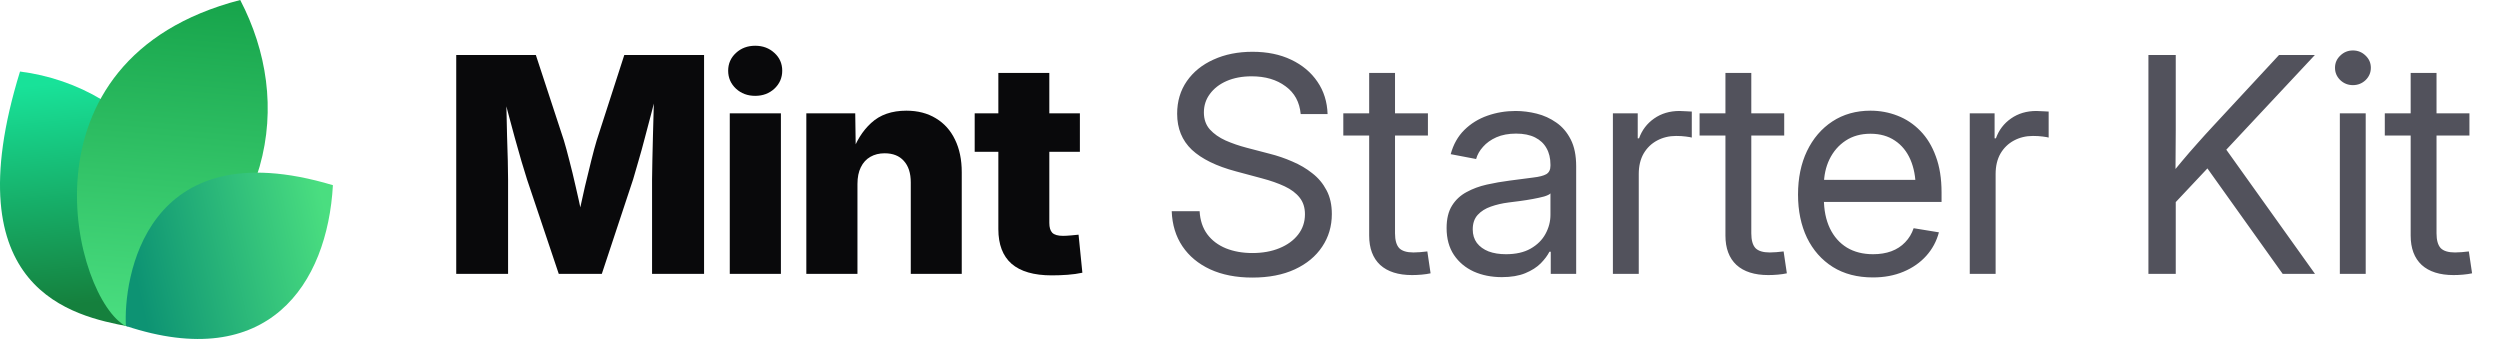
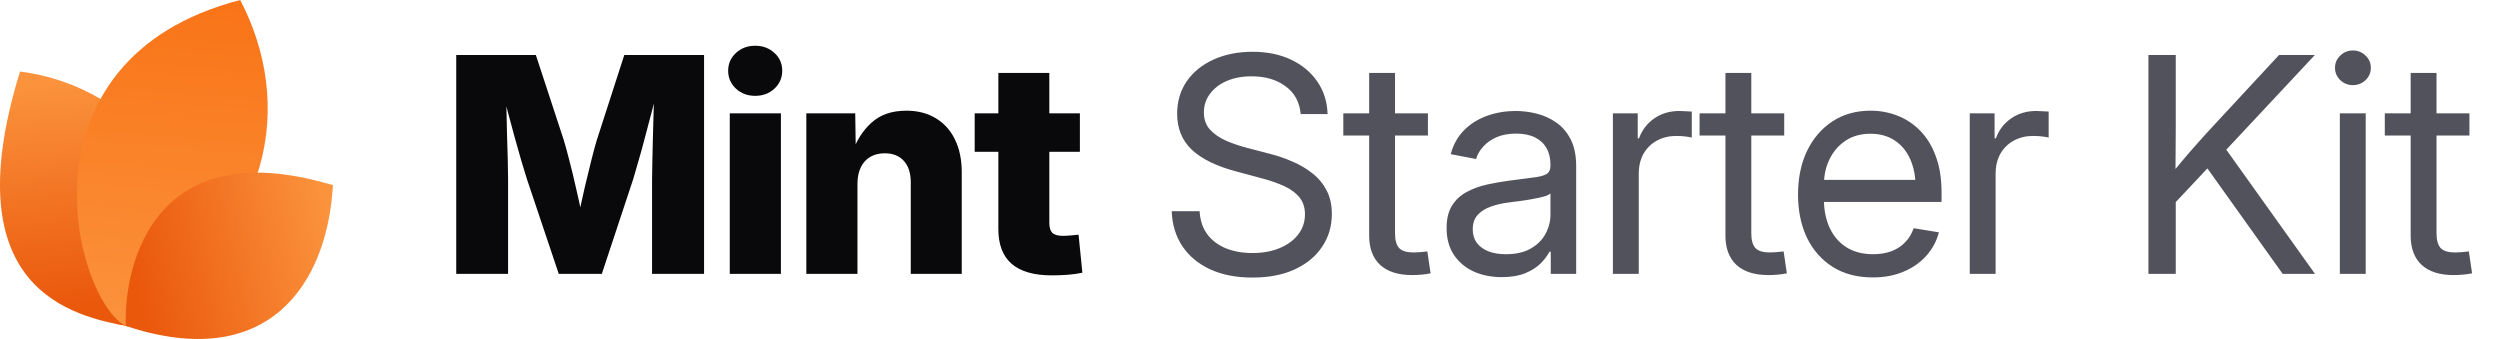
<svg xmlns="http://www.w3.org/2000/svg" width="177" height="24" viewBox="0 0 177 24" fill="none">
  <path d="M9.061 23.108C5.268 22.377 -3.391 20.627 1.417 5.064C9.634 6.099 16.973 14.064 9.061 23.108Z" fill="url(#paint0_linear_17557_2020)" />
  <path d="M8.919 23.094C5.276 21.222 0.784 4.209 17.007 0C20.757 7.193 19.621 16.545 8.919 23.094Z" fill="url(#paint1_linear_17557_2020)" />
  <path d="M8.914 23.079C8.735 19.882 10.159 9.085 23.57 13.111C23.181 20.123 18.984 26.418 8.914 23.079Z" fill="url(#paint2_linear_17557_2020)" />
  <path d="M32.301 19.392V3.894H37.938L39.925 9.948C40.036 10.315 40.164 10.787 40.31 11.362C40.462 11.938 40.611 12.552 40.757 13.204C40.91 13.855 41.048 14.483 41.173 15.086C41.305 15.682 41.412 16.192 41.495 16.615H40.695C40.771 16.192 40.871 15.682 40.996 15.086C41.128 14.49 41.267 13.866 41.412 13.214C41.565 12.562 41.714 11.948 41.86 11.373C42.005 10.79 42.133 10.315 42.244 9.948L44.2 3.894H49.848V19.392H46.166V12.704C46.166 12.357 46.173 11.917 46.187 11.383C46.2 10.849 46.214 10.27 46.228 9.646C46.249 9.022 46.266 8.391 46.28 7.753C46.301 7.115 46.311 6.519 46.311 5.964H46.623C46.485 6.561 46.332 7.181 46.166 7.826C45.999 8.471 45.833 9.102 45.666 9.719C45.507 10.336 45.351 10.901 45.198 11.414C45.053 11.928 44.928 12.357 44.824 12.704L42.608 19.392H39.561L37.314 12.704C37.203 12.357 37.072 11.928 36.919 11.414C36.773 10.901 36.614 10.34 36.441 9.729C36.274 9.112 36.104 8.481 35.931 7.836C35.764 7.192 35.608 6.567 35.463 5.964H35.827C35.834 6.512 35.844 7.105 35.858 7.743C35.872 8.374 35.886 9.005 35.9 9.636C35.92 10.26 35.938 10.839 35.952 11.373C35.965 11.907 35.972 12.351 35.972 12.704V19.392H32.301ZM51.668 19.392V8.024H55.288V19.392H51.668ZM53.468 6.786C52.927 6.786 52.473 6.616 52.105 6.276C51.738 5.93 51.554 5.507 51.554 5.007C51.554 4.508 51.738 4.088 52.105 3.749C52.473 3.409 52.927 3.239 53.468 3.239C54.009 3.239 54.463 3.409 54.83 3.749C55.198 4.082 55.382 4.501 55.382 5.007C55.382 5.507 55.198 5.93 54.83 6.276C54.463 6.616 54.009 6.786 53.468 6.786ZM60.708 13.027V19.392H57.088V8.024H60.551L60.593 10.967H60.281C60.593 10.024 61.061 9.268 61.685 8.7C62.309 8.124 63.138 7.836 64.171 7.836C64.975 7.836 65.672 8.017 66.262 8.377C66.851 8.731 67.302 9.234 67.614 9.885C67.933 10.537 68.092 11.307 68.092 12.194V19.392H64.483V12.912C64.483 12.26 64.32 11.754 63.994 11.394C63.675 11.033 63.221 10.853 62.632 10.853C62.25 10.853 61.914 10.936 61.623 11.102C61.332 11.269 61.106 11.515 60.947 11.841C60.787 12.16 60.708 12.555 60.708 13.027ZM76.456 8.024V10.749H69.008V8.024H76.456ZM70.683 5.163H74.292V15.783C74.292 16.102 74.361 16.334 74.5 16.48C74.646 16.625 74.899 16.698 75.259 16.698C75.405 16.698 75.596 16.688 75.831 16.667C76.074 16.646 76.251 16.629 76.362 16.615L76.632 19.309C76.313 19.378 75.963 19.427 75.582 19.455C75.207 19.482 74.836 19.496 74.469 19.496C73.2 19.496 72.25 19.222 71.619 18.674C70.995 18.127 70.683 17.308 70.683 16.22V5.163Z" fill="#09090B" />
  <path d="M88.667 19.652C87.523 19.652 86.528 19.458 85.682 19.07C84.843 18.681 84.188 18.137 83.716 17.437C83.245 16.736 82.992 15.908 82.957 14.951H84.933C84.968 15.596 85.148 16.14 85.474 16.584C85.8 17.021 86.24 17.354 86.795 17.582C87.35 17.804 87.974 17.915 88.667 17.915C89.388 17.915 90.026 17.801 90.581 17.572C91.143 17.343 91.583 17.024 91.902 16.615C92.228 16.199 92.391 15.717 92.391 15.169C92.391 14.698 92.266 14.306 92.017 13.994C91.767 13.675 91.413 13.408 90.956 13.193C90.498 12.978 89.954 12.787 89.323 12.621L87.502 12.132C86.123 11.765 85.082 11.255 84.382 10.603C83.689 9.944 83.342 9.095 83.342 8.055C83.342 7.174 83.571 6.404 84.028 5.746C84.486 5.087 85.117 4.577 85.921 4.217C86.726 3.849 87.645 3.666 88.678 3.666C89.718 3.666 90.63 3.853 91.413 4.227C92.204 4.602 92.824 5.122 93.275 5.787C93.726 6.446 93.965 7.209 93.993 8.076H92.089C92.013 7.23 91.656 6.574 91.018 6.11C90.387 5.638 89.586 5.403 88.615 5.403C87.95 5.403 87.36 5.513 86.847 5.735C86.341 5.957 85.946 6.262 85.661 6.651C85.377 7.032 85.235 7.469 85.235 7.961C85.235 8.447 85.377 8.849 85.661 9.168C85.946 9.48 86.317 9.74 86.774 9.948C87.232 10.149 87.724 10.319 88.251 10.457L89.884 10.884C90.439 11.023 90.977 11.206 91.496 11.435C92.023 11.657 92.495 11.934 92.911 12.267C93.334 12.593 93.67 12.995 93.92 13.474C94.17 13.945 94.294 14.504 94.294 15.149C94.294 16.015 94.066 16.788 93.608 17.468C93.157 18.148 92.512 18.681 91.673 19.07C90.834 19.458 89.832 19.652 88.667 19.652ZM101.097 8.024V9.594H95.106V8.024H101.097ZM96.937 5.163H98.767V16.521C98.767 17 98.865 17.347 99.059 17.562C99.26 17.77 99.6 17.874 100.078 17.874C100.21 17.874 100.366 17.867 100.546 17.853C100.733 17.832 100.903 17.815 101.056 17.801L101.285 19.351C101.097 19.392 100.886 19.423 100.65 19.444C100.414 19.465 100.189 19.475 99.974 19.475C98.996 19.475 98.244 19.236 97.717 18.758C97.197 18.272 96.937 17.579 96.937 16.677V5.163ZM106.33 19.621C105.595 19.621 104.932 19.489 104.343 19.226C103.754 18.955 103.285 18.564 102.939 18.05C102.592 17.53 102.419 16.896 102.419 16.147C102.419 15.495 102.547 14.965 102.804 14.556C103.06 14.146 103.403 13.828 103.833 13.599C104.263 13.363 104.742 13.186 105.269 13.068C105.796 12.95 106.333 12.857 106.881 12.787C107.574 12.69 108.132 12.617 108.555 12.569C108.978 12.52 109.287 12.441 109.481 12.33C109.675 12.212 109.772 12.014 109.772 11.737V11.654C109.772 11.203 109.679 10.815 109.492 10.489C109.311 10.163 109.041 9.91 108.68 9.729C108.32 9.549 107.872 9.459 107.338 9.459C106.805 9.459 106.34 9.546 105.945 9.719C105.556 9.892 105.241 10.118 104.998 10.395C104.755 10.665 104.593 10.953 104.509 11.258L102.71 10.915C102.897 10.222 103.22 9.65 103.677 9.199C104.135 8.748 104.679 8.412 105.31 8.19C105.941 7.968 106.607 7.857 107.307 7.857C107.8 7.857 108.295 7.92 108.795 8.044C109.301 8.169 109.765 8.381 110.188 8.679C110.611 8.97 110.951 9.369 111.208 9.875C111.464 10.374 111.593 11.005 111.593 11.768V19.392H109.793V17.822H109.7C109.568 18.085 109.363 18.359 109.086 18.643C108.809 18.921 108.444 19.153 107.994 19.34C107.543 19.527 106.988 19.621 106.33 19.621ZM106.621 17.998C107.321 17.998 107.904 17.867 108.368 17.603C108.84 17.333 109.19 16.986 109.419 16.563C109.654 16.133 109.772 15.682 109.772 15.211V13.692C109.703 13.769 109.554 13.841 109.325 13.911C109.096 13.973 108.829 14.032 108.524 14.088C108.226 14.143 107.921 14.192 107.609 14.233C107.304 14.275 107.033 14.309 106.798 14.337C106.354 14.393 105.938 14.49 105.549 14.628C105.168 14.76 104.86 14.954 104.624 15.211C104.388 15.467 104.27 15.811 104.27 16.241C104.27 16.615 104.367 16.934 104.561 17.198C104.762 17.461 105.04 17.662 105.393 17.801C105.747 17.933 106.156 17.998 106.621 17.998ZM114.193 19.392V8.024H115.951V9.792H116.045C116.253 9.209 116.61 8.741 117.116 8.388C117.622 8.034 118.219 7.857 118.905 7.857C119.058 7.857 119.217 7.864 119.384 7.878C119.55 7.885 119.682 7.892 119.779 7.899V9.74C119.716 9.719 119.578 9.695 119.363 9.667C119.155 9.639 118.922 9.625 118.666 9.625C118.174 9.625 117.726 9.733 117.324 9.948C116.922 10.163 116.603 10.471 116.367 10.874C116.138 11.276 116.024 11.758 116.024 12.319V19.392H114.193ZM126.322 8.024V9.594H120.33V8.024H126.322ZM122.161 5.163H123.992V16.521C123.992 17 124.089 17.347 124.283 17.562C124.484 17.77 124.824 17.874 125.302 17.874C125.434 17.874 125.59 17.867 125.77 17.853C125.958 17.832 126.127 17.815 126.28 17.801L126.509 19.351C126.322 19.392 126.11 19.423 125.874 19.444C125.639 19.465 125.413 19.475 125.198 19.475C124.221 19.475 123.468 19.236 122.941 18.758C122.421 18.272 122.161 17.579 122.161 16.677V5.163ZM132.604 19.642C131.502 19.642 130.555 19.396 129.765 18.903C128.974 18.404 128.364 17.714 127.934 16.834C127.511 15.946 127.3 14.927 127.3 13.775C127.3 12.611 127.511 11.584 127.934 10.697C128.364 9.802 128.964 9.102 129.734 8.596C130.51 8.089 131.408 7.836 132.428 7.836C133.1 7.836 133.738 7.954 134.341 8.19C134.952 8.426 135.489 8.783 135.954 9.261C136.425 9.74 136.793 10.343 137.056 11.071C137.327 11.792 137.462 12.645 137.462 13.63V14.296H128.433V12.735H136.463L135.631 13.297C135.631 12.541 135.506 11.876 135.257 11.3C135.007 10.725 134.643 10.277 134.165 9.958C133.686 9.632 133.107 9.469 132.428 9.469C131.748 9.469 131.162 9.632 130.67 9.958C130.177 10.284 129.796 10.725 129.526 11.279C129.262 11.827 129.13 12.441 129.13 13.12V14.046C129.13 14.864 129.273 15.572 129.557 16.168C129.841 16.757 130.243 17.211 130.763 17.53C131.283 17.842 131.901 17.998 132.615 17.998C133.093 17.998 133.523 17.929 133.905 17.79C134.293 17.645 134.619 17.433 134.882 17.156C135.153 16.879 135.354 16.546 135.486 16.157L137.275 16.449C137.108 17.08 136.81 17.634 136.38 18.113C135.95 18.591 135.413 18.966 134.768 19.236C134.123 19.507 133.402 19.642 132.604 19.642ZM139.459 19.392V8.024H141.217V9.792H141.311C141.519 9.209 141.876 8.741 142.382 8.388C142.888 8.034 143.485 7.857 144.171 7.857C144.324 7.857 144.483 7.864 144.649 7.878C144.816 7.885 144.948 7.892 145.045 7.899V9.74C144.982 9.719 144.844 9.695 144.629 9.667C144.421 9.639 144.188 9.625 143.932 9.625C143.439 9.625 142.992 9.733 142.59 9.948C142.188 10.163 141.869 10.471 141.633 10.874C141.404 11.276 141.29 11.758 141.29 12.319V19.392H139.459ZM153.429 14.961V12.715C153.783 12.257 154.136 11.82 154.49 11.404C154.844 10.981 155.204 10.565 155.572 10.156C155.939 9.74 156.314 9.327 156.695 8.918L161.355 3.894H163.893L157.277 10.967H157.184L153.429 14.961ZM152.108 19.392V3.894H154.043V9.241L154.022 12.559L154.043 13.505V19.392H152.108ZM161.615 19.392L155.967 11.477L157.173 9.969L163.903 19.392H161.615ZM165.661 19.392V8.024H167.492V19.392H165.661ZM166.587 6.027C166.24 6.027 165.942 5.909 165.692 5.673C165.443 5.43 165.318 5.139 165.318 4.799C165.318 4.459 165.443 4.172 165.692 3.936C165.942 3.693 166.24 3.572 166.587 3.572C166.934 3.572 167.232 3.693 167.482 3.936C167.731 4.172 167.856 4.459 167.856 4.799C167.856 5.139 167.731 5.43 167.482 5.673C167.232 5.909 166.934 6.027 166.587 6.027ZM174.836 8.024V9.594H168.844V8.024H174.836ZM170.675 5.163H172.506V16.521C172.506 17 172.603 17.347 172.797 17.562C172.998 17.77 173.338 17.874 173.816 17.874C173.948 17.874 174.104 17.867 174.284 17.853C174.472 17.832 174.641 17.815 174.794 17.801L175.023 19.351C174.836 19.392 174.624 19.423 174.388 19.444C174.153 19.465 173.927 19.475 173.712 19.475C172.735 19.475 171.982 19.236 171.455 18.758C170.935 18.272 170.675 17.579 170.675 16.677V5.163Z" fill="#52525C" />
  <defs>
    <linearGradient id="paint0_linear_17557_2020" x1="3.776" y1="5.916" x2="5.232" y2="21.559" gradientUnits="userSpaceOnUse">
-       <stop stop-color="#18E299" />
-       <stop offset="1" stop-color="#15803D" />
+       <stop stop-color="#FB923C" />
+       <stop offset="1" stop-color="#EA580C" />
    </linearGradient>
    <linearGradient id="paint1_linear_17557_2020" x1="12.171" y1="-0.718" x2="10.19" y2="22.983" gradientUnits="userSpaceOnUse">
-       <stop stop-color="#16A34A" />
-       <stop offset="1" stop-color="#4ADE80" />
+       <stop stop-color="#F97316" />
+       <stop offset="1" stop-color="#FB923C" />
    </linearGradient>
    <linearGradient id="paint2_linear_17557_2020" x1="23.133" y1="15.353" x2="9.338" y2="18.52" gradientUnits="userSpaceOnUse">
-       <stop stop-color="#4ADE80" />
-       <stop offset="1" stop-color="#0D9373" />
+       <stop stop-color="#FB923C" />
+       <stop offset="1" stop-color="#EA580C" />
    </linearGradient>
  </defs>
</svg>
